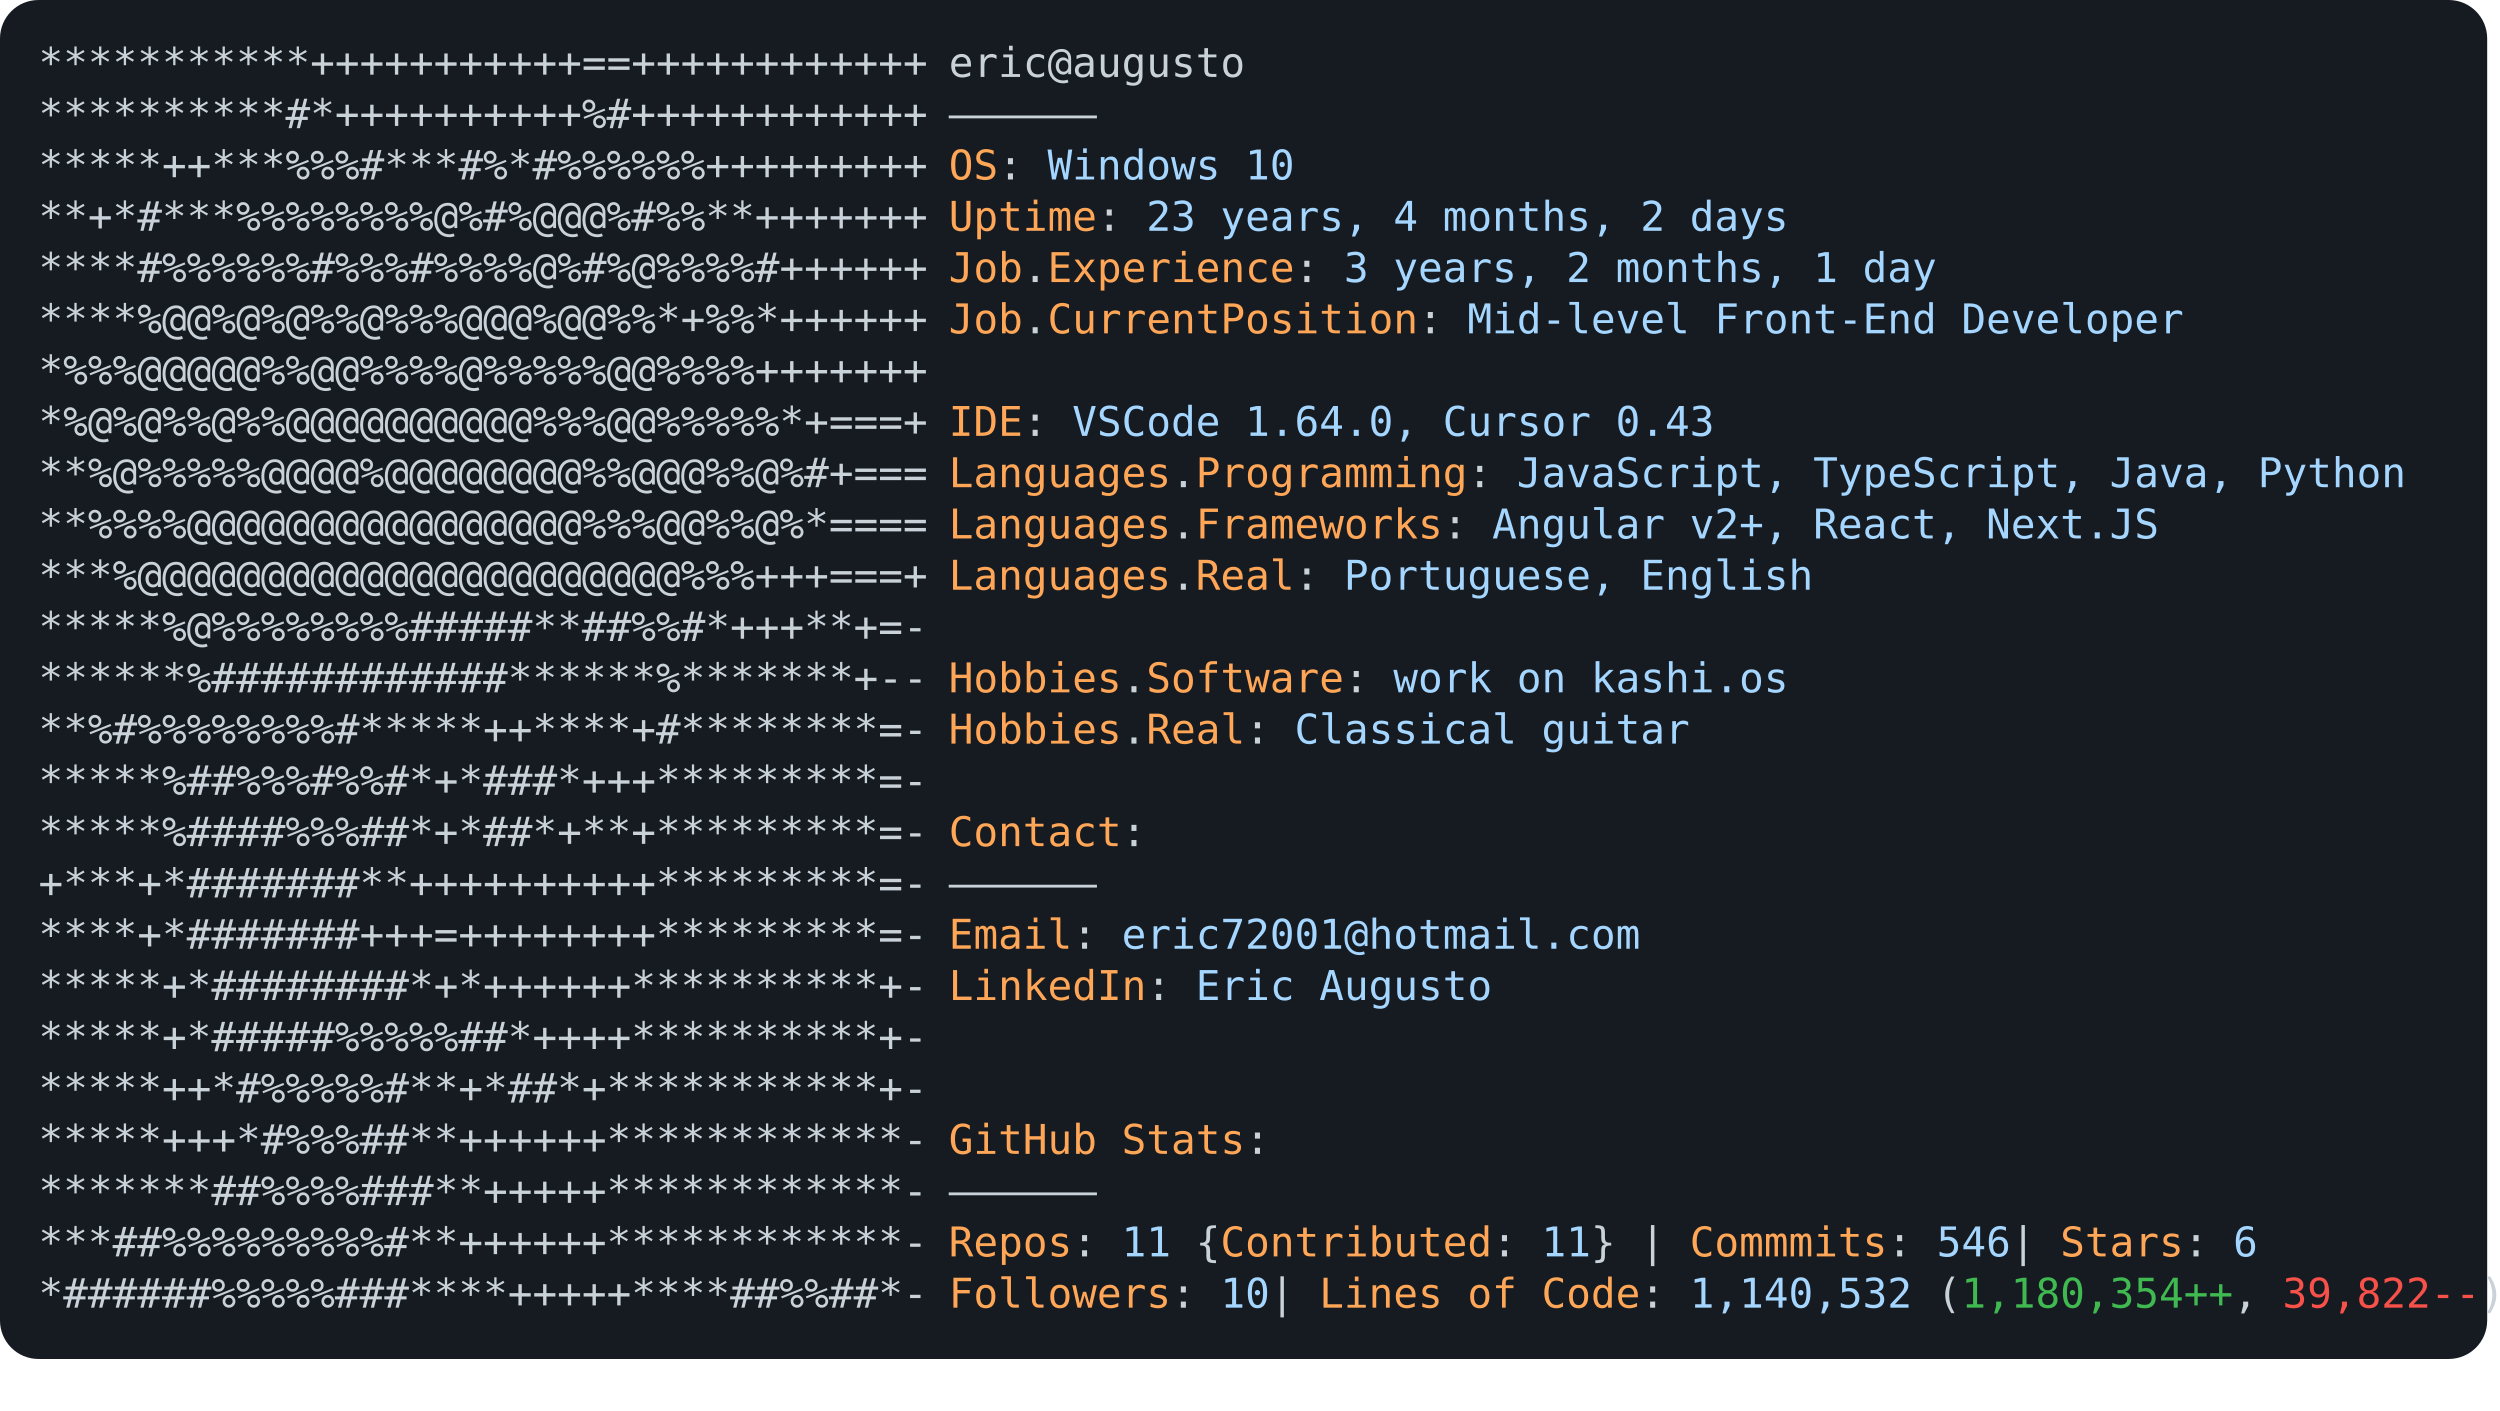
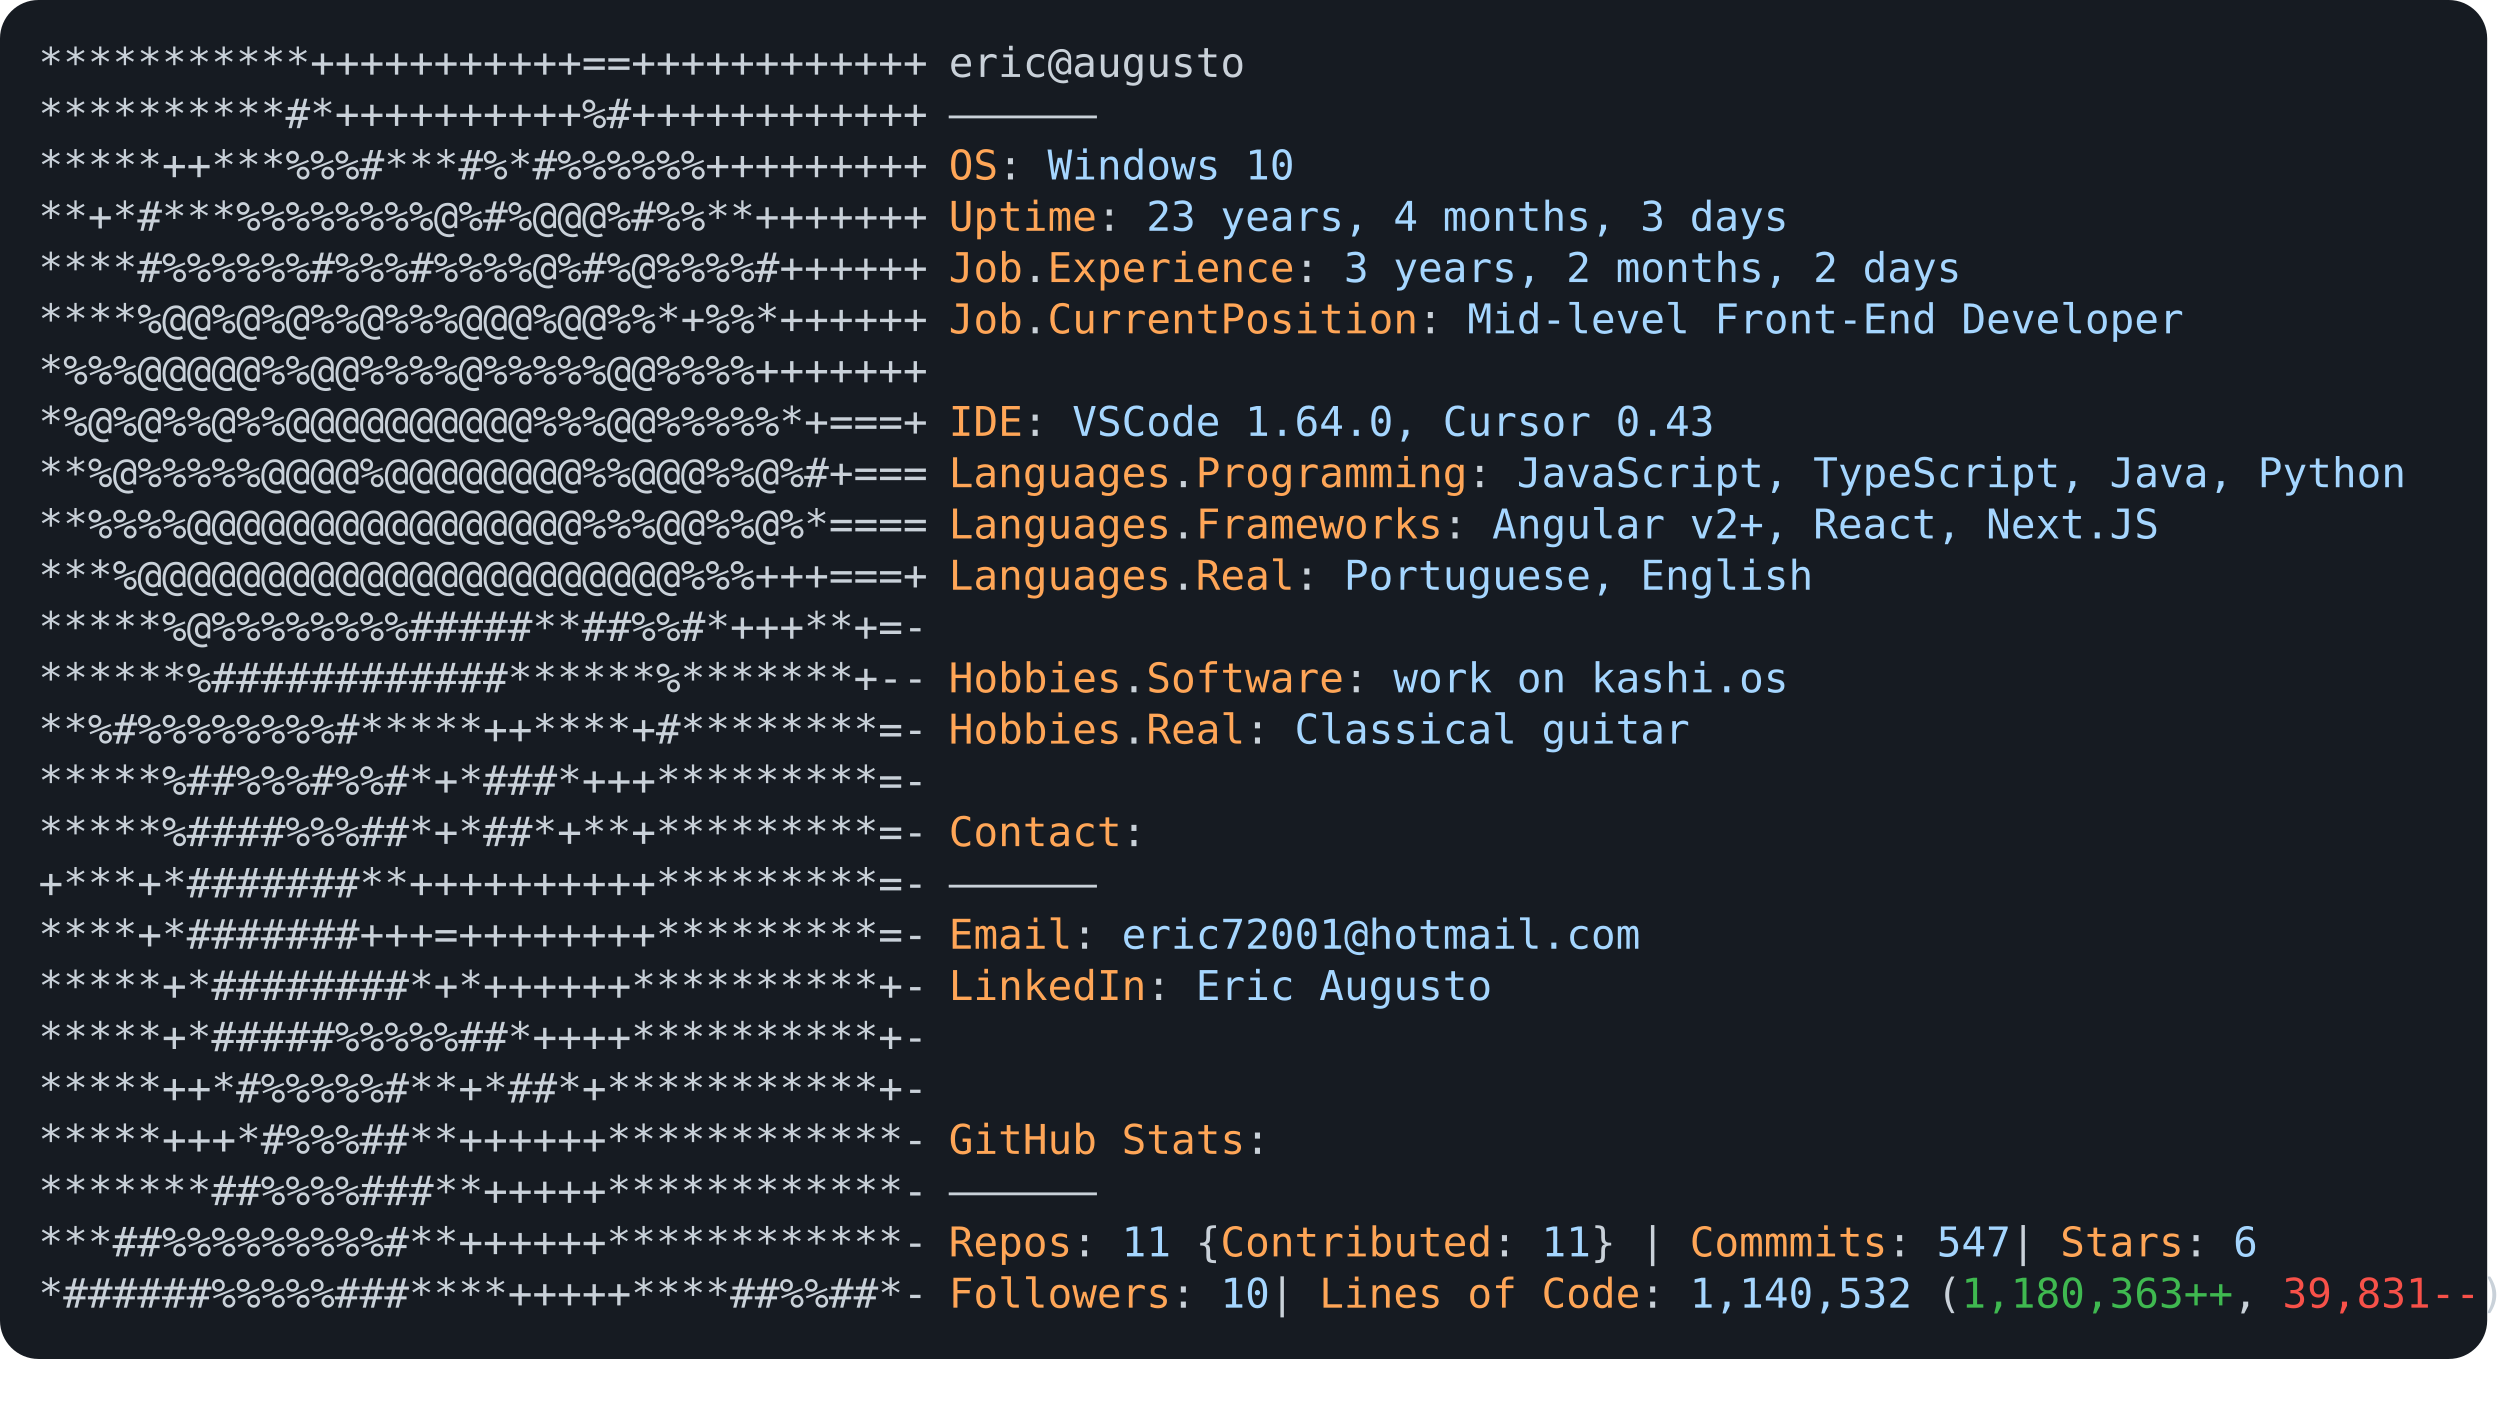
<svg xmlns="http://www.w3.org/2000/svg" font-family="Andale Mono,AndaleMono,Consolas,monospace" width="975px" height="550px" font-size="16px">
  <style>
.keyColor {fill: #ffa657;}
.valueColor {fill: #a5d6ff;}
.addColor {fill: #3fb950;}
.delColor {fill: #f85149;}
.commentColor {fill: #8b949e;}
text, tspan {white-space: pre;}
</style>
  <rect width="970px" height="530px" fill="#161b22" rx="15" />
  <text x="15" y="30" fill="#c9d1d9" class="ascii">
    <tspan x="15" y="30">***********+++++++++++==++++++++++++</tspan>
    <tspan x="15" y="50">**********#*++++++++++%#++++++++++++</tspan>
    <tspan x="15" y="70">*****++***%%%#***#%*#%%%%%%+++++++++</tspan>
    <tspan x="15" y="90">**+*#***%%%%%%%%@%#%@@@%#%%**+++++++</tspan>
    <tspan x="15" y="110">****#%%%%%%#%%%#%%%%@%#%@%%%%#++++++</tspan>
    <tspan x="15" y="130">****%@@%@%@%%@%%%@@@%@@%%*+%%*++++++</tspan>
    <tspan x="15" y="150">*%%%@@@@@%%@@%%%%@%%%%%@@%%%%+++++++</tspan>
    <tspan x="15" y="170">*%@%@%%@%%@@@@@@@@@@%%%@@%%%%%*+===+</tspan>
    <tspan x="15" y="190">**%@%%%%%@@@@%@@@@@@@@%%@@@%%@%#+===</tspan>
    <tspan x="15" y="210">**%%%%@@@@@@@@@@@@@@@@%%%@@%%@%*====</tspan>
    <tspan x="15" y="230">***%@@@@@@@@@@@@@@@@@@@@@@%%%+++===+</tspan>
    <tspan x="15" y="250">*****%@%%%%%%%%#####**##%%#*+++**+=-</tspan>
    <tspan x="15" y="270">******%############******%*******+--</tspan>
    <tspan x="15" y="290">**%#%%%%%%%%#*****++****+#********=-</tspan>
    <tspan x="15" y="310">*****%##%%%#%%#*+*###*+++*********=-</tspan>
    <tspan x="15" y="330">*****%####%%%##*+*##*+**+*********=-</tspan>
    <tspan x="15" y="350">+***+*#######**++++++++++*********=-</tspan>
    <tspan x="15" y="370">****+*#######+++=++++++++*********=-</tspan>
    <tspan x="15" y="390">*****+*########*+*++++++**********+-</tspan>
    <tspan x="15" y="410">*****+*#####%%%%%##*++++**********+-</tspan>
    <tspan x="15" y="430">*****++*#%%%%%#**+*##*+***********+-</tspan>
    <tspan x="15" y="450">*****+++*#%%%##**++++++************-</tspan>
    <tspan x="15" y="470">*******##%%%%###**+++++************-</tspan>
    <tspan x="15" y="490">***##%%%%%%%%%#**++++++************-</tspan>
    <tspan x="15" y="510">*######%%%%%###****+++++****##%%##*-</tspan>
  </text>
  <text x="370" y="30" fill="#c9d1d9">
    <tspan x="370" y="30">eric@augusto</tspan>
    <tspan x="370" y="50">——————</tspan>
    <tspan x="370" y="70" class="keyColor">OS</tspan>: <tspan class="valueColor">Windows 10</tspan>
-     <tspan x="370" y="90" class="keyColor">Uptime</tspan>: <tspan class="valueColor">23 years, 4 months, 2 days</tspan>
-     <tspan x="370" y="110" class="keyColor">Job</tspan>.<tspan class="keyColor">Experience</tspan>: <tspan class="valueColor">3 years, 2 months, 1 day</tspan>
+     <tspan x="370" y="90" class="keyColor">Uptime</tspan>: <tspan class="valueColor">23 years, 4 months, 3 days</tspan>
+     <tspan x="370" y="110" class="keyColor">Job</tspan>.<tspan class="keyColor">Experience</tspan>: <tspan class="valueColor">3 years, 2 months, 2 days</tspan>
    <tspan x="370" y="130" class="keyColor">Job</tspan>.<tspan class="keyColor">CurrentPosition</tspan>: <tspan class="valueColor">Mid-level Front-End Developer</tspan>
    <tspan x="370" y="170" class="keyColor">IDE</tspan>: <tspan class="valueColor">VSCode 1.64.0, Cursor 0.43</tspan>
    <tspan x="370" y="190" class="keyColor">Languages</tspan>.<tspan class="keyColor">Programming</tspan>: <tspan class="valueColor">JavaScript, TypeScript, Java, Python</tspan>
    <tspan x="370" y="210" class="keyColor">Languages</tspan>.<tspan class="keyColor">Frameworks</tspan>: <tspan class="valueColor">Angular v2+, React, Next.JS</tspan>
    <tspan x="370" y="230" class="keyColor">Languages</tspan>.<tspan class="keyColor">Real</tspan>: <tspan class="valueColor">Portuguese, English</tspan>
    <tspan x="370" y="270" class="keyColor">Hobbies</tspan>.<tspan class="keyColor">Software</tspan>: <tspan class="valueColor">work on kashi.os </tspan>
    <tspan x="370" y="290" class="keyColor">Hobbies</tspan>.<tspan class="keyColor">Real</tspan>: <tspan class="valueColor">Classical guitar</tspan>
    <tspan x="370" y="330" class="keyColor">Contact</tspan>:
<tspan x="370" y="350">——————</tspan>
    <tspan x="370" y="370" class="keyColor">Email</tspan>: <tspan class="valueColor">eric72001@hotmail.com</tspan>
    <tspan x="370" y="390" class="keyColor">LinkedIn</tspan>: <tspan class="valueColor"> Eric Augusto</tspan>
    <tspan x="370" y="450" class="keyColor">GitHub Stats</tspan>:
<tspan x="370" y="470">——————</tspan>
-     <tspan x="370" y="490" class="keyColor">Repos</tspan>: <tspan class="valueColor">11</tspan> {<tspan class="keyColor">Contributed</tspan>: <tspan class="valueColor">11</tspan>}  | <tspan class="keyColor">Commmits</tspan>: <tspan class="valueColor">546    </tspan>| <tspan class="keyColor">Stars</tspan>: <tspan class="valueColor">6</tspan>
-     <tspan x="370" y="510" class="keyColor">Followers</tspan>: <tspan class="valueColor">10  </tspan>| <tspan class="keyColor">Lines of Code</tspan>: <tspan class="valueColor">1,140,532</tspan> (<tspan class="addColor">1,180,354++</tspan>, <tspan class="delColor">39,822--</tspan>)
+     <tspan x="370" y="490" class="keyColor">Repos</tspan>: <tspan class="valueColor">11</tspan> {<tspan class="keyColor">Contributed</tspan>: <tspan class="valueColor">11</tspan>}  | <tspan class="keyColor">Commmits</tspan>: <tspan class="valueColor">547    </tspan>| <tspan class="keyColor">Stars</tspan>: <tspan class="valueColor">6</tspan>
+     <tspan x="370" y="510" class="keyColor">Followers</tspan>: <tspan class="valueColor">10  </tspan>| <tspan class="keyColor">Lines of Code</tspan>: <tspan class="valueColor">1,140,532</tspan> (<tspan class="addColor">1,180,363++</tspan>, <tspan class="delColor">39,831--</tspan>)
</text>
</svg>
